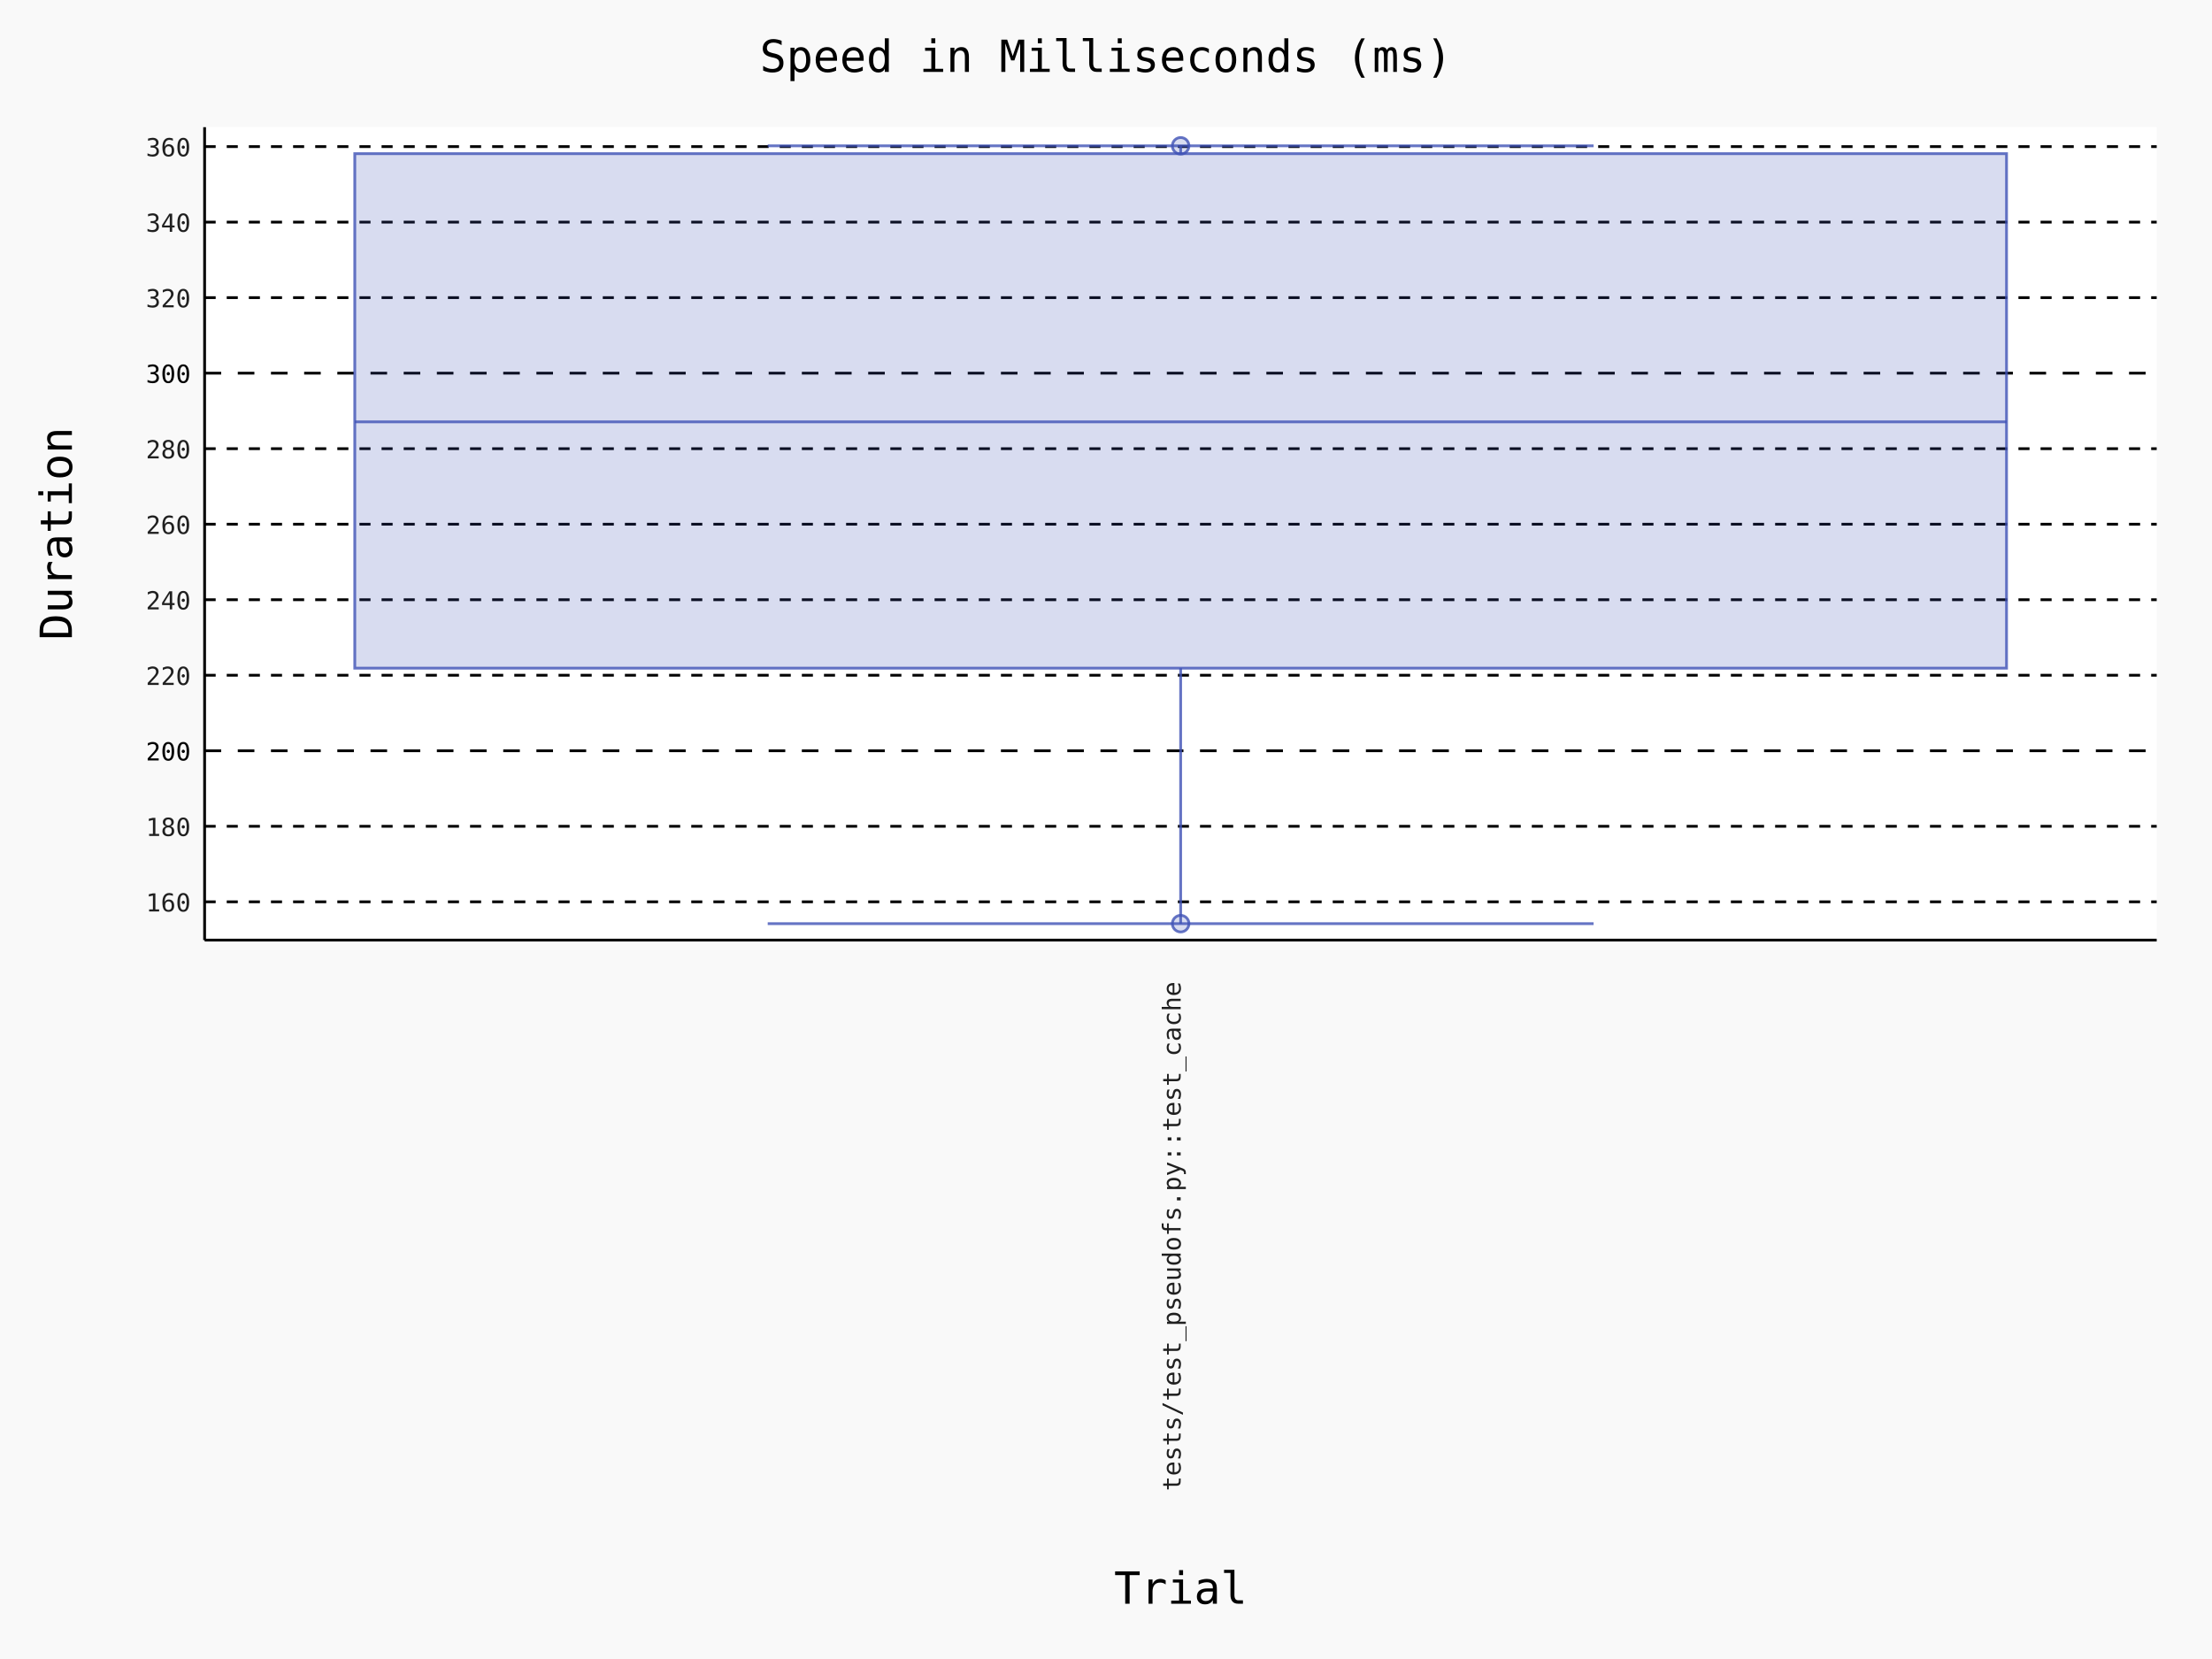
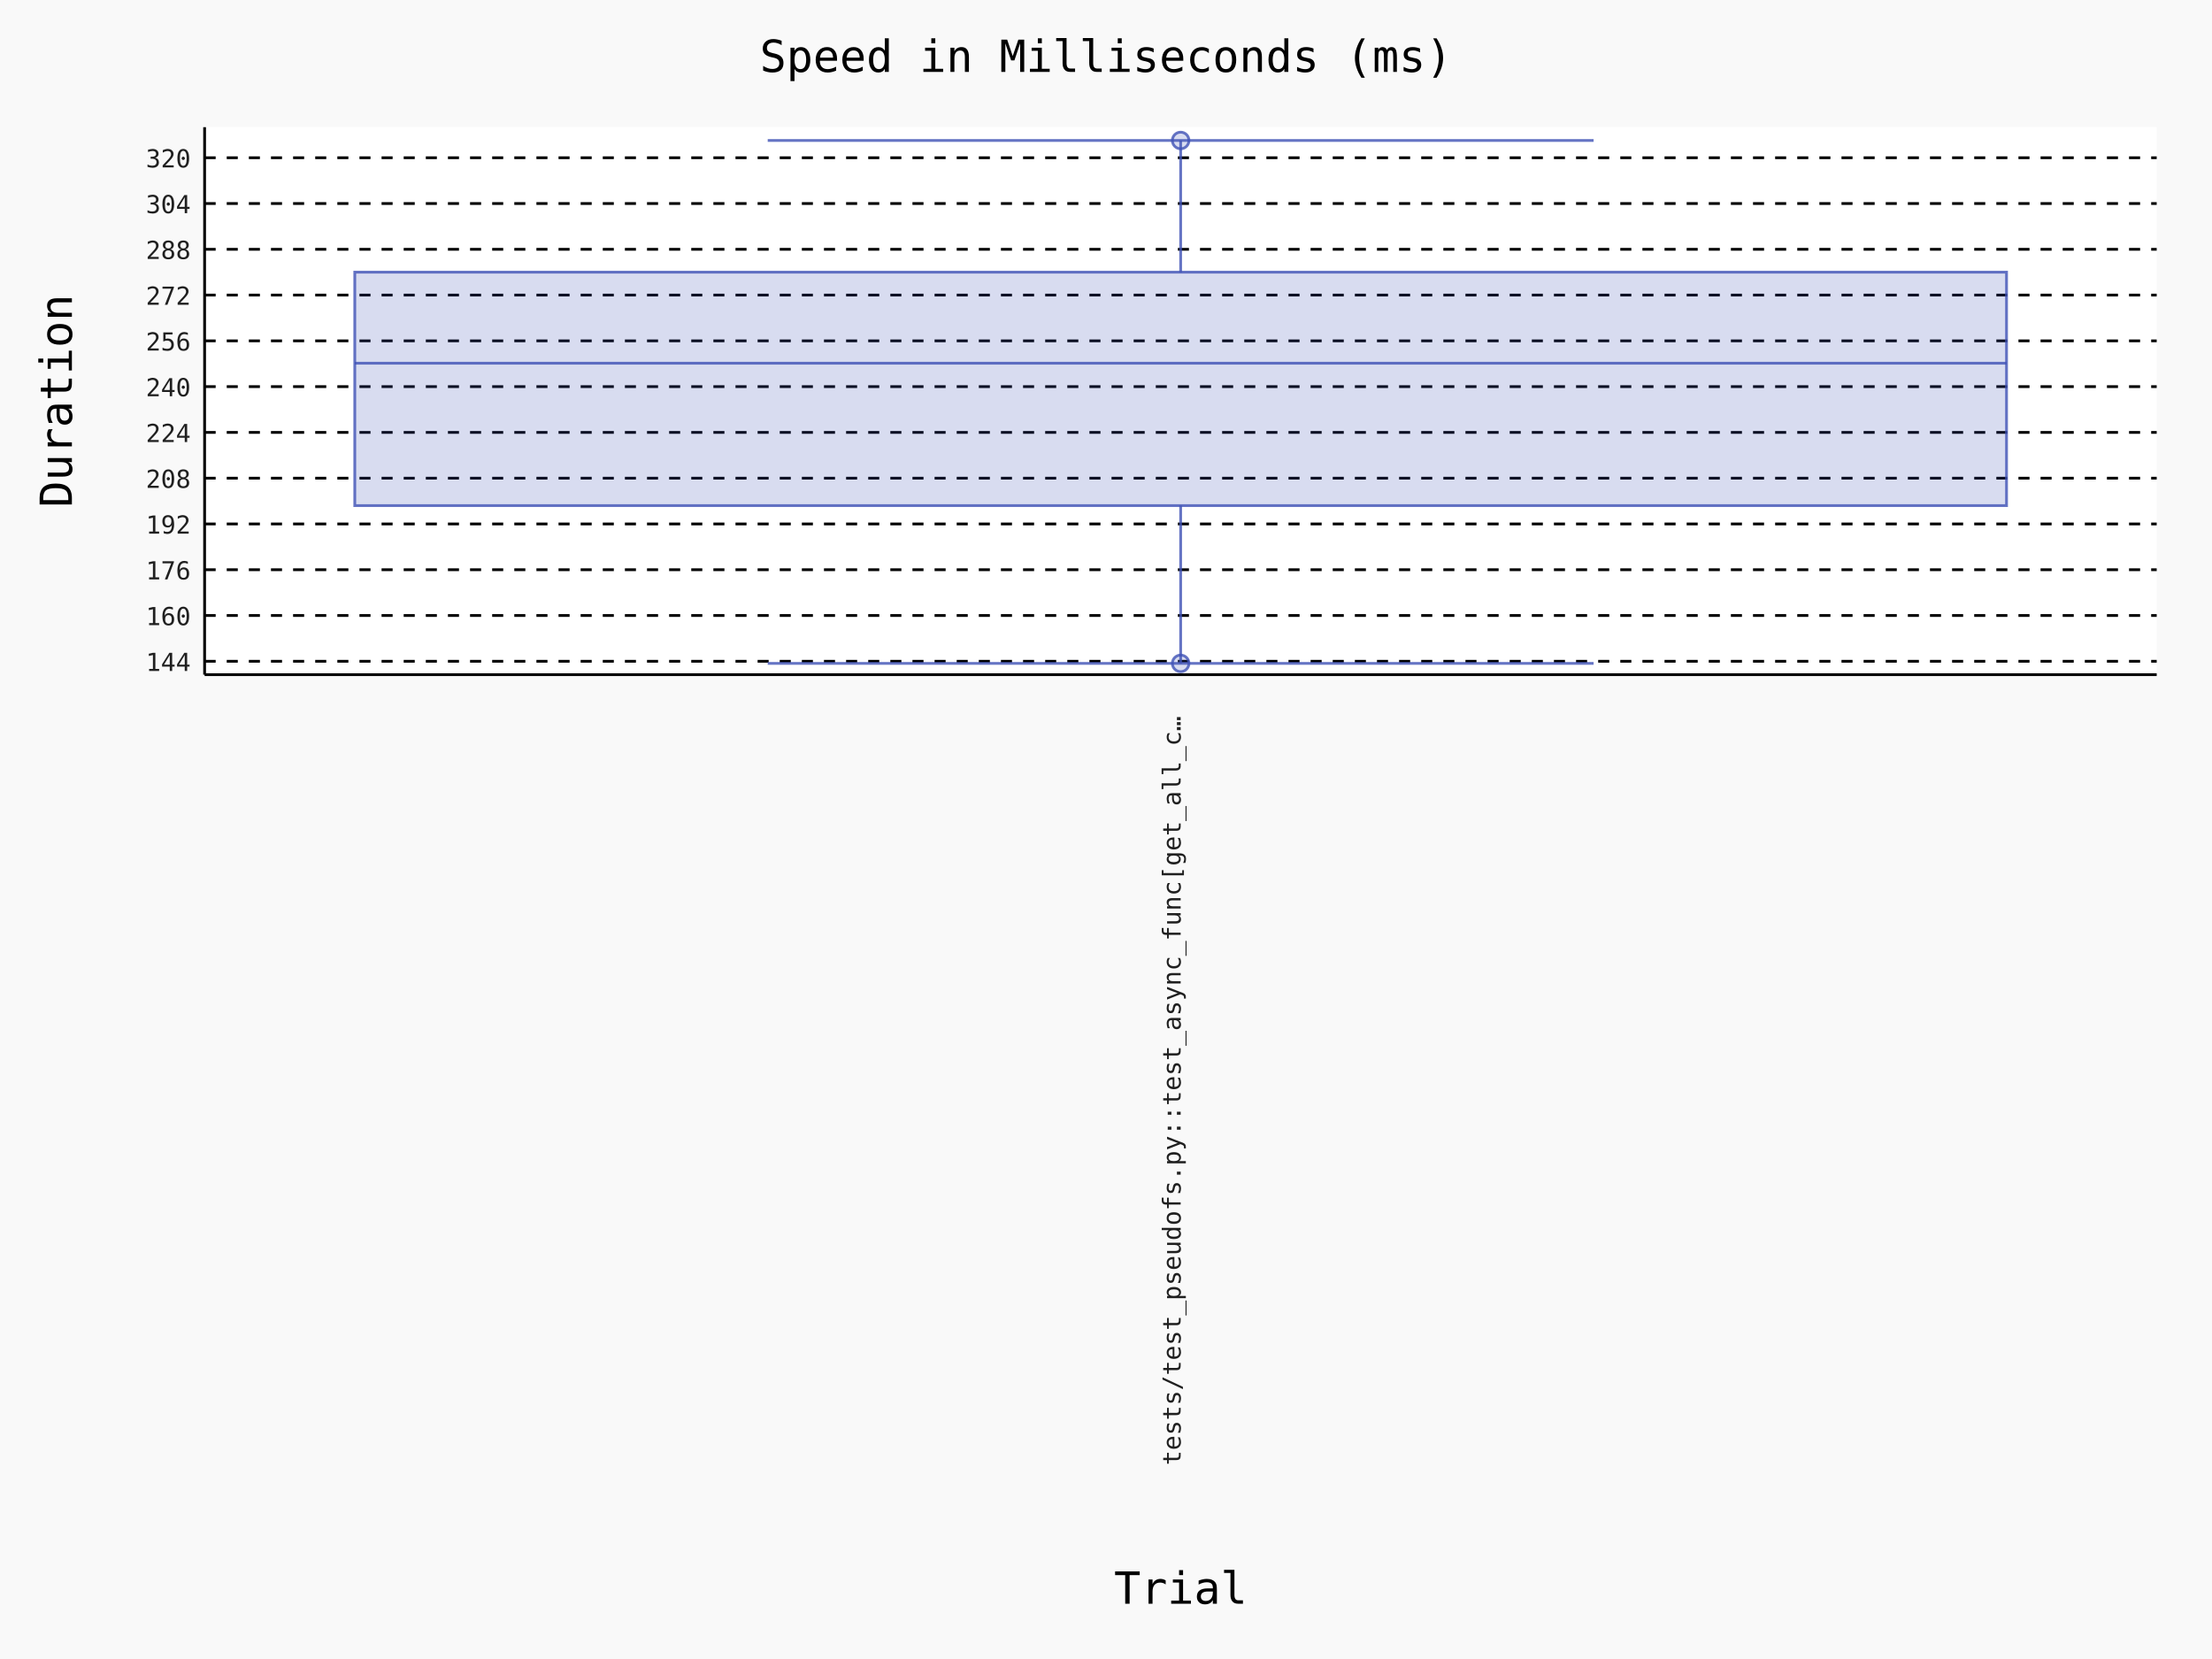
- <svg xmlns="http://www.w3.org/2000/svg" id="chart-66c57154-a86b-4cb2-8342-aaaac2833db0" class="pygal-chart" viewBox="0 0 800 600">
+ <svg xmlns="http://www.w3.org/2000/svg" id="chart-0197117c-6863-4566-9e39-ed681d012322" class="pygal-chart" viewBox="0 0 800 600">
  <defs>
-     <style type="text/css">#chart-66c57154-a86b-4cb2-8342-aaaac2833db0{-webkit-user-select:none;-webkit-font-smoothing:antialiased;font-family:Consolas,"Deja Vu Sans Mono","Bitstream Vera Sans Mono","Courier New",monospace}#chart-66c57154-a86b-4cb2-8342-aaaac2833db0 .title{font-family:Consolas,"Deja Vu Sans Mono","Bitstream Vera Sans Mono","Courier New",monospace;font-size:16px}#chart-66c57154-a86b-4cb2-8342-aaaac2833db0 .legends .legend text{font-family:Consolas,"Deja Vu Sans Mono","Bitstream Vera Sans Mono","Courier New",monospace;font-size:14px}#chart-66c57154-a86b-4cb2-8342-aaaac2833db0 .axis text{font-family:Consolas,"Deja Vu Sans Mono","Bitstream Vera Sans Mono","Courier New",monospace;font-size:10px}#chart-66c57154-a86b-4cb2-8342-aaaac2833db0 .axis text.major{font-family:Consolas,"Deja Vu Sans Mono","Bitstream Vera Sans Mono","Courier New",monospace;font-size:10px}#chart-66c57154-a86b-4cb2-8342-aaaac2833db0 .text-overlay text.value{font-family:Consolas,"Deja Vu Sans Mono","Bitstream Vera Sans Mono","Courier New",monospace;font-size:16px}#chart-66c57154-a86b-4cb2-8342-aaaac2833db0 .text-overlay text.label{font-family:Consolas,"Deja Vu Sans Mono","Bitstream Vera Sans Mono","Courier New",monospace;font-size:10px}#chart-66c57154-a86b-4cb2-8342-aaaac2833db0 .tooltip{font-family:Consolas,"Deja Vu Sans Mono","Bitstream Vera Sans Mono","Courier New",monospace;font-size:14px}#chart-66c57154-a86b-4cb2-8342-aaaac2833db0 text.no_data{font-family:Consolas,"Deja Vu Sans Mono","Bitstream Vera Sans Mono","Courier New",monospace;font-size:64px}
- #chart-66c57154-a86b-4cb2-8342-aaaac2833db0{background-color:rgba(249,249,249,1)}#chart-66c57154-a86b-4cb2-8342-aaaac2833db0 path,#chart-66c57154-a86b-4cb2-8342-aaaac2833db0 line,#chart-66c57154-a86b-4cb2-8342-aaaac2833db0 rect,#chart-66c57154-a86b-4cb2-8342-aaaac2833db0 circle{-webkit-transition:150ms;-moz-transition:150ms;transition:150ms}#chart-66c57154-a86b-4cb2-8342-aaaac2833db0 .graph &gt; .background{fill:rgba(249,249,249,1)}#chart-66c57154-a86b-4cb2-8342-aaaac2833db0 .plot &gt; .background{fill:rgba(255,255,255,1)}#chart-66c57154-a86b-4cb2-8342-aaaac2833db0 .graph{fill:rgba(0,0,0,.87)}#chart-66c57154-a86b-4cb2-8342-aaaac2833db0 text.no_data{fill:rgba(0,0,0,1)}#chart-66c57154-a86b-4cb2-8342-aaaac2833db0 .title{fill:rgba(0,0,0,1)}#chart-66c57154-a86b-4cb2-8342-aaaac2833db0 .legends .legend text{fill:rgba(0,0,0,.87)}#chart-66c57154-a86b-4cb2-8342-aaaac2833db0 .legends .legend:hover text{fill:rgba(0,0,0,1)}#chart-66c57154-a86b-4cb2-8342-aaaac2833db0 .axis .line{stroke:rgba(0,0,0,1)}#chart-66c57154-a86b-4cb2-8342-aaaac2833db0 .axis .guide.line{stroke:rgba(0,0,0,.54)}#chart-66c57154-a86b-4cb2-8342-aaaac2833db0 .axis .major.line{stroke:rgba(0,0,0,.87)}#chart-66c57154-a86b-4cb2-8342-aaaac2833db0 .axis text.major{fill:rgba(0,0,0,1)}#chart-66c57154-a86b-4cb2-8342-aaaac2833db0 .axis.y .guides:hover .guide.line,#chart-66c57154-a86b-4cb2-8342-aaaac2833db0 .line-graph .axis.x .guides:hover .guide.line,#chart-66c57154-a86b-4cb2-8342-aaaac2833db0 .stackedline-graph .axis.x .guides:hover .guide.line,#chart-66c57154-a86b-4cb2-8342-aaaac2833db0 .xy-graph .axis.x .guides:hover .guide.line{stroke:rgba(0,0,0,1)}#chart-66c57154-a86b-4cb2-8342-aaaac2833db0 .axis .guides:hover text{fill:rgba(0,0,0,1)}#chart-66c57154-a86b-4cb2-8342-aaaac2833db0 .reactive{fill-opacity:.7;stroke-opacity:.8;stroke-width:1}#chart-66c57154-a86b-4cb2-8342-aaaac2833db0 .ci{stroke:rgba(0,0,0,.87)}#chart-66c57154-a86b-4cb2-8342-aaaac2833db0 .reactive.active,#chart-66c57154-a86b-4cb2-8342-aaaac2833db0 .active .reactive{fill-opacity:.8;stroke-opacity:.9;stroke-width:4}#chart-66c57154-a86b-4cb2-8342-aaaac2833db0 .ci .reactive.active{stroke-width:1.5}#chart-66c57154-a86b-4cb2-8342-aaaac2833db0 .series text{fill:rgba(0,0,0,1)}#chart-66c57154-a86b-4cb2-8342-aaaac2833db0 .tooltip rect{fill:rgba(255,255,255,1);stroke:rgba(0,0,0,1);-webkit-transition:opacity 150ms;-moz-transition:opacity 150ms;transition:opacity 150ms}#chart-66c57154-a86b-4cb2-8342-aaaac2833db0 .tooltip .label{fill:rgba(0,0,0,.87)}#chart-66c57154-a86b-4cb2-8342-aaaac2833db0 .tooltip .label{fill:rgba(0,0,0,.87)}#chart-66c57154-a86b-4cb2-8342-aaaac2833db0 .tooltip .legend{font-size:.8em;fill:rgba(0,0,0,.54)}#chart-66c57154-a86b-4cb2-8342-aaaac2833db0 .tooltip .x_label{font-size:.6em;fill:rgba(0,0,0,1)}#chart-66c57154-a86b-4cb2-8342-aaaac2833db0 .tooltip .xlink{font-size:.5em;text-decoration:underline}#chart-66c57154-a86b-4cb2-8342-aaaac2833db0 .tooltip .value{font-size:1.5em}#chart-66c57154-a86b-4cb2-8342-aaaac2833db0 .bound{font-size:.5em}#chart-66c57154-a86b-4cb2-8342-aaaac2833db0 .max-value{font-size:.75em;fill:rgba(0,0,0,.54)}#chart-66c57154-a86b-4cb2-8342-aaaac2833db0 .map-element{fill:rgba(255,255,255,1);stroke:rgba(0,0,0,.54) !important}#chart-66c57154-a86b-4cb2-8342-aaaac2833db0 .map-element .reactive{fill-opacity:inherit;stroke-opacity:inherit}#chart-66c57154-a86b-4cb2-8342-aaaac2833db0 .color-0,#chart-66c57154-a86b-4cb2-8342-aaaac2833db0 .color-0 a:visited{stroke:#3F51B5;fill:#3F51B5}#chart-66c57154-a86b-4cb2-8342-aaaac2833db0 .text-overlay .color-0 text{fill:black}
- #chart-66c57154-a86b-4cb2-8342-aaaac2833db0 text.no_data{text-anchor:middle}#chart-66c57154-a86b-4cb2-8342-aaaac2833db0 .guide.line{fill:none}#chart-66c57154-a86b-4cb2-8342-aaaac2833db0 .centered{text-anchor:middle}#chart-66c57154-a86b-4cb2-8342-aaaac2833db0 .title{text-anchor:middle}#chart-66c57154-a86b-4cb2-8342-aaaac2833db0 .legends .legend text{fill-opacity:1}#chart-66c57154-a86b-4cb2-8342-aaaac2833db0 .axis.x text{text-anchor:middle}#chart-66c57154-a86b-4cb2-8342-aaaac2833db0 .axis.x:not(.web) text[transform]{text-anchor:start}#chart-66c57154-a86b-4cb2-8342-aaaac2833db0 .axis.x:not(.web) text[transform].backwards{text-anchor:end}#chart-66c57154-a86b-4cb2-8342-aaaac2833db0 .axis.y text{text-anchor:end}#chart-66c57154-a86b-4cb2-8342-aaaac2833db0 .axis.y text[transform].backwards{text-anchor:start}#chart-66c57154-a86b-4cb2-8342-aaaac2833db0 .axis.y2 text{text-anchor:start}#chart-66c57154-a86b-4cb2-8342-aaaac2833db0 .axis.y2 text[transform].backwards{text-anchor:end}#chart-66c57154-a86b-4cb2-8342-aaaac2833db0 .axis .guide.line{stroke-dasharray:4,4;stroke:black}#chart-66c57154-a86b-4cb2-8342-aaaac2833db0 .axis .major.guide.line{stroke-dasharray:6,6;stroke:black}#chart-66c57154-a86b-4cb2-8342-aaaac2833db0 .horizontal .axis.y .guide.line,#chart-66c57154-a86b-4cb2-8342-aaaac2833db0 .horizontal .axis.y2 .guide.line,#chart-66c57154-a86b-4cb2-8342-aaaac2833db0 .vertical .axis.x .guide.line{opacity:0}#chart-66c57154-a86b-4cb2-8342-aaaac2833db0 .horizontal .axis.always_show .guide.line,#chart-66c57154-a86b-4cb2-8342-aaaac2833db0 .vertical .axis.always_show .guide.line{opacity:1 !important}#chart-66c57154-a86b-4cb2-8342-aaaac2833db0 .axis.y .guides:hover .guide.line,#chart-66c57154-a86b-4cb2-8342-aaaac2833db0 .axis.y2 .guides:hover .guide.line,#chart-66c57154-a86b-4cb2-8342-aaaac2833db0 .axis.x .guides:hover .guide.line{opacity:1}#chart-66c57154-a86b-4cb2-8342-aaaac2833db0 .axis .guides:hover text{opacity:1}#chart-66c57154-a86b-4cb2-8342-aaaac2833db0 .nofill{fill:none}#chart-66c57154-a86b-4cb2-8342-aaaac2833db0 .subtle-fill{fill-opacity:.2}#chart-66c57154-a86b-4cb2-8342-aaaac2833db0 .dot{stroke-width:1px;fill-opacity:1;stroke-opacity:1}#chart-66c57154-a86b-4cb2-8342-aaaac2833db0 .dot.active{stroke-width:5px}#chart-66c57154-a86b-4cb2-8342-aaaac2833db0 .dot.negative{fill:transparent}#chart-66c57154-a86b-4cb2-8342-aaaac2833db0 text,#chart-66c57154-a86b-4cb2-8342-aaaac2833db0 tspan{stroke:none !important}#chart-66c57154-a86b-4cb2-8342-aaaac2833db0 .series text.active{opacity:1}#chart-66c57154-a86b-4cb2-8342-aaaac2833db0 .tooltip rect{fill-opacity:.95;stroke-width:.5}#chart-66c57154-a86b-4cb2-8342-aaaac2833db0 .tooltip text{fill-opacity:1}#chart-66c57154-a86b-4cb2-8342-aaaac2833db0 .showable{visibility:hidden}#chart-66c57154-a86b-4cb2-8342-aaaac2833db0 .showable.shown{visibility:visible}#chart-66c57154-a86b-4cb2-8342-aaaac2833db0 .gauge-background{fill:rgba(229,229,229,1);stroke:none}#chart-66c57154-a86b-4cb2-8342-aaaac2833db0 .bg-lines{stroke:rgba(249,249,249,1);stroke-width:2px}
+     <style type="text/css">#chart-0197117c-6863-4566-9e39-ed681d012322{-webkit-user-select:none;-webkit-font-smoothing:antialiased;font-family:Consolas,"Deja Vu Sans Mono","Bitstream Vera Sans Mono","Courier New",monospace}#chart-0197117c-6863-4566-9e39-ed681d012322 .title{font-family:Consolas,"Deja Vu Sans Mono","Bitstream Vera Sans Mono","Courier New",monospace;font-size:16px}#chart-0197117c-6863-4566-9e39-ed681d012322 .legends .legend text{font-family:Consolas,"Deja Vu Sans Mono","Bitstream Vera Sans Mono","Courier New",monospace;font-size:14px}#chart-0197117c-6863-4566-9e39-ed681d012322 .axis text{font-family:Consolas,"Deja Vu Sans Mono","Bitstream Vera Sans Mono","Courier New",monospace;font-size:10px}#chart-0197117c-6863-4566-9e39-ed681d012322 .axis text.major{font-family:Consolas,"Deja Vu Sans Mono","Bitstream Vera Sans Mono","Courier New",monospace;font-size:10px}#chart-0197117c-6863-4566-9e39-ed681d012322 .text-overlay text.value{font-family:Consolas,"Deja Vu Sans Mono","Bitstream Vera Sans Mono","Courier New",monospace;font-size:16px}#chart-0197117c-6863-4566-9e39-ed681d012322 .text-overlay text.label{font-family:Consolas,"Deja Vu Sans Mono","Bitstream Vera Sans Mono","Courier New",monospace;font-size:10px}#chart-0197117c-6863-4566-9e39-ed681d012322 .tooltip{font-family:Consolas,"Deja Vu Sans Mono","Bitstream Vera Sans Mono","Courier New",monospace;font-size:14px}#chart-0197117c-6863-4566-9e39-ed681d012322 text.no_data{font-family:Consolas,"Deja Vu Sans Mono","Bitstream Vera Sans Mono","Courier New",monospace;font-size:64px}
+ #chart-0197117c-6863-4566-9e39-ed681d012322{background-color:rgba(249,249,249,1)}#chart-0197117c-6863-4566-9e39-ed681d012322 path,#chart-0197117c-6863-4566-9e39-ed681d012322 line,#chart-0197117c-6863-4566-9e39-ed681d012322 rect,#chart-0197117c-6863-4566-9e39-ed681d012322 circle{-webkit-transition:150ms;-moz-transition:150ms;transition:150ms}#chart-0197117c-6863-4566-9e39-ed681d012322 .graph &gt; .background{fill:rgba(249,249,249,1)}#chart-0197117c-6863-4566-9e39-ed681d012322 .plot &gt; .background{fill:rgba(255,255,255,1)}#chart-0197117c-6863-4566-9e39-ed681d012322 .graph{fill:rgba(0,0,0,.87)}#chart-0197117c-6863-4566-9e39-ed681d012322 text.no_data{fill:rgba(0,0,0,1)}#chart-0197117c-6863-4566-9e39-ed681d012322 .title{fill:rgba(0,0,0,1)}#chart-0197117c-6863-4566-9e39-ed681d012322 .legends .legend text{fill:rgba(0,0,0,.87)}#chart-0197117c-6863-4566-9e39-ed681d012322 .legends .legend:hover text{fill:rgba(0,0,0,1)}#chart-0197117c-6863-4566-9e39-ed681d012322 .axis .line{stroke:rgba(0,0,0,1)}#chart-0197117c-6863-4566-9e39-ed681d012322 .axis .guide.line{stroke:rgba(0,0,0,.54)}#chart-0197117c-6863-4566-9e39-ed681d012322 .axis .major.line{stroke:rgba(0,0,0,.87)}#chart-0197117c-6863-4566-9e39-ed681d012322 .axis text.major{fill:rgba(0,0,0,1)}#chart-0197117c-6863-4566-9e39-ed681d012322 .axis.y .guides:hover .guide.line,#chart-0197117c-6863-4566-9e39-ed681d012322 .line-graph .axis.x .guides:hover .guide.line,#chart-0197117c-6863-4566-9e39-ed681d012322 .stackedline-graph .axis.x .guides:hover .guide.line,#chart-0197117c-6863-4566-9e39-ed681d012322 .xy-graph .axis.x .guides:hover .guide.line{stroke:rgba(0,0,0,1)}#chart-0197117c-6863-4566-9e39-ed681d012322 .axis .guides:hover text{fill:rgba(0,0,0,1)}#chart-0197117c-6863-4566-9e39-ed681d012322 .reactive{fill-opacity:.7;stroke-opacity:.8;stroke-width:1}#chart-0197117c-6863-4566-9e39-ed681d012322 .ci{stroke:rgba(0,0,0,.87)}#chart-0197117c-6863-4566-9e39-ed681d012322 .reactive.active,#chart-0197117c-6863-4566-9e39-ed681d012322 .active .reactive{fill-opacity:.8;stroke-opacity:.9;stroke-width:4}#chart-0197117c-6863-4566-9e39-ed681d012322 .ci .reactive.active{stroke-width:1.5}#chart-0197117c-6863-4566-9e39-ed681d012322 .series text{fill:rgba(0,0,0,1)}#chart-0197117c-6863-4566-9e39-ed681d012322 .tooltip rect{fill:rgba(255,255,255,1);stroke:rgba(0,0,0,1);-webkit-transition:opacity 150ms;-moz-transition:opacity 150ms;transition:opacity 150ms}#chart-0197117c-6863-4566-9e39-ed681d012322 .tooltip .label{fill:rgba(0,0,0,.87)}#chart-0197117c-6863-4566-9e39-ed681d012322 .tooltip .label{fill:rgba(0,0,0,.87)}#chart-0197117c-6863-4566-9e39-ed681d012322 .tooltip .legend{font-size:.8em;fill:rgba(0,0,0,.54)}#chart-0197117c-6863-4566-9e39-ed681d012322 .tooltip .x_label{font-size:.6em;fill:rgba(0,0,0,1)}#chart-0197117c-6863-4566-9e39-ed681d012322 .tooltip .xlink{font-size:.5em;text-decoration:underline}#chart-0197117c-6863-4566-9e39-ed681d012322 .tooltip .value{font-size:1.5em}#chart-0197117c-6863-4566-9e39-ed681d012322 .bound{font-size:.5em}#chart-0197117c-6863-4566-9e39-ed681d012322 .max-value{font-size:.75em;fill:rgba(0,0,0,.54)}#chart-0197117c-6863-4566-9e39-ed681d012322 .map-element{fill:rgba(255,255,255,1);stroke:rgba(0,0,0,.54) !important}#chart-0197117c-6863-4566-9e39-ed681d012322 .map-element .reactive{fill-opacity:inherit;stroke-opacity:inherit}#chart-0197117c-6863-4566-9e39-ed681d012322 .color-0,#chart-0197117c-6863-4566-9e39-ed681d012322 .color-0 a:visited{stroke:#3F51B5;fill:#3F51B5}#chart-0197117c-6863-4566-9e39-ed681d012322 .text-overlay .color-0 text{fill:black}
+ #chart-0197117c-6863-4566-9e39-ed681d012322 text.no_data{text-anchor:middle}#chart-0197117c-6863-4566-9e39-ed681d012322 .guide.line{fill:none}#chart-0197117c-6863-4566-9e39-ed681d012322 .centered{text-anchor:middle}#chart-0197117c-6863-4566-9e39-ed681d012322 .title{text-anchor:middle}#chart-0197117c-6863-4566-9e39-ed681d012322 .legends .legend text{fill-opacity:1}#chart-0197117c-6863-4566-9e39-ed681d012322 .axis.x text{text-anchor:middle}#chart-0197117c-6863-4566-9e39-ed681d012322 .axis.x:not(.web) text[transform]{text-anchor:start}#chart-0197117c-6863-4566-9e39-ed681d012322 .axis.x:not(.web) text[transform].backwards{text-anchor:end}#chart-0197117c-6863-4566-9e39-ed681d012322 .axis.y text{text-anchor:end}#chart-0197117c-6863-4566-9e39-ed681d012322 .axis.y text[transform].backwards{text-anchor:start}#chart-0197117c-6863-4566-9e39-ed681d012322 .axis.y2 text{text-anchor:start}#chart-0197117c-6863-4566-9e39-ed681d012322 .axis.y2 text[transform].backwards{text-anchor:end}#chart-0197117c-6863-4566-9e39-ed681d012322 .axis .guide.line{stroke-dasharray:4,4;stroke:black}#chart-0197117c-6863-4566-9e39-ed681d012322 .axis .major.guide.line{stroke-dasharray:6,6;stroke:black}#chart-0197117c-6863-4566-9e39-ed681d012322 .horizontal .axis.y .guide.line,#chart-0197117c-6863-4566-9e39-ed681d012322 .horizontal .axis.y2 .guide.line,#chart-0197117c-6863-4566-9e39-ed681d012322 .vertical .axis.x .guide.line{opacity:0}#chart-0197117c-6863-4566-9e39-ed681d012322 .horizontal .axis.always_show .guide.line,#chart-0197117c-6863-4566-9e39-ed681d012322 .vertical .axis.always_show .guide.line{opacity:1 !important}#chart-0197117c-6863-4566-9e39-ed681d012322 .axis.y .guides:hover .guide.line,#chart-0197117c-6863-4566-9e39-ed681d012322 .axis.y2 .guides:hover .guide.line,#chart-0197117c-6863-4566-9e39-ed681d012322 .axis.x .guides:hover .guide.line{opacity:1}#chart-0197117c-6863-4566-9e39-ed681d012322 .axis .guides:hover text{opacity:1}#chart-0197117c-6863-4566-9e39-ed681d012322 .nofill{fill:none}#chart-0197117c-6863-4566-9e39-ed681d012322 .subtle-fill{fill-opacity:.2}#chart-0197117c-6863-4566-9e39-ed681d012322 .dot{stroke-width:1px;fill-opacity:1;stroke-opacity:1}#chart-0197117c-6863-4566-9e39-ed681d012322 .dot.active{stroke-width:5px}#chart-0197117c-6863-4566-9e39-ed681d012322 .dot.negative{fill:transparent}#chart-0197117c-6863-4566-9e39-ed681d012322 text,#chart-0197117c-6863-4566-9e39-ed681d012322 tspan{stroke:none !important}#chart-0197117c-6863-4566-9e39-ed681d012322 .series text.active{opacity:1}#chart-0197117c-6863-4566-9e39-ed681d012322 .tooltip rect{fill-opacity:.95;stroke-width:.5}#chart-0197117c-6863-4566-9e39-ed681d012322 .tooltip text{fill-opacity:1}#chart-0197117c-6863-4566-9e39-ed681d012322 .showable{visibility:hidden}#chart-0197117c-6863-4566-9e39-ed681d012322 .showable.shown{visibility:visible}#chart-0197117c-6863-4566-9e39-ed681d012322 .gauge-background{fill:rgba(229,229,229,1);stroke:none}#chart-0197117c-6863-4566-9e39-ed681d012322 .bg-lines{stroke:rgba(249,249,249,1);stroke-width:2px}
.tooltip .value{font-size:1em !important}.axis text{font-size:9px !important}</style>
  </defs>
  <g class="graph custombox-graph vertical">
    <rect x="0" y="0" width="800" height="600" class="background" />
    <g transform="translate(74, 46)" class="plot">
-       <rect x="0" y="0" width="706.0" height="294.0" class="background" />
+       <rect x="0" y="0" width="706.0" height="198.0" class="background" />
      <g class="axis y always_show">
-         <path d="M0 294 h706" class="line" />
+         <path d="M0 198 h706" class="line" />
        <g class="guides">
-           <path d="M0 280.152 h706" class="guide line" />
-           <text x="-5" y="283.652" class="">160</text>
+           <path d="M0 193.158 h706" class="guide line" />
+           <text x="-5" y="196.658" class="">144</text>
        </g>
        <g class="guides">
-           <path d="M0 252.839 h706" class="guide line" />
-           <text x="-5" y="256.339" class="">180</text>
+           <path d="M0 176.602 h706" class="guide line" />
+           <text x="-5" y="180.102" class="">160</text>
        </g>
        <g class="guides">
-           <path d="M0 225.526 h706" class="major guide line" />
-           <text x="-5" y="229.026" class="major">200</text>
+           <path d="M0 160.047 h706" class="guide line" />
+           <text x="-5" y="163.547" class="">176</text>
        </g>
        <g class="guides">
-           <path d="M0 198.212 h706" class="guide line" />
-           <text x="-5" y="201.712" class="">220</text>
+           <path d="M0 143.492 h706" class="guide line" />
+           <text x="-5" y="146.992" class="">192</text>
        </g>
        <g class="guides">
-           <path d="M0 170.899 h706" class="guide line" />
-           <text x="-5" y="174.399" class="">240</text>
+           <path d="M0 126.937 h706" class="guide line" />
+           <text x="-5" y="130.437" class="">208</text>
        </g>
        <g class="guides">
-           <path d="M0 143.586 h706" class="guide line" />
-           <text x="-5" y="147.086" class="">260</text>
+           <path d="M0 110.382 h706" class="guide line" />
+           <text x="-5" y="113.882" class="">224</text>
        </g>
        <g class="guides">
-           <path d="M0 116.273 h706" class="guide line" />
-           <text x="-5" y="119.773" class="">280</text>
+           <path d="M0 93.827 h706" class="guide line" />
+           <text x="-5" y="97.327" class="">240</text>
        </g>
        <g class="guides">
-           <path d="M0 88.959 h706" class="major guide line" />
-           <text x="-5" y="92.459" class="major">300</text>
+           <path d="M0 77.271 h706" class="guide line" />
+           <text x="-5" y="80.771" class="">256</text>
        </g>
        <g class="guides">
-           <path d="M0 61.646 h706" class="guide line" />
-           <text x="-5" y="65.146" class="">320</text>
+           <path d="M0 60.716 h706" class="guide line" />
+           <text x="-5" y="64.216" class="">272</text>
        </g>
        <g class="guides">
-           <path d="M0 34.333 h706" class="guide line" />
-           <text x="-5" y="37.833" class="">340</text>
+           <path d="M0 44.161 h706" class="guide line" />
+           <text x="-5" y="47.661" class="">288</text>
        </g>
        <g class="guides">
-           <path d="M0 7.02 h706" class="guide line" />
-           <text x="-5" y="10.52" class="">360</text>
+           <path d="M0 27.606 h706" class="guide line" />
+           <text x="-5" y="31.106" class="">304</text>
+         </g>
+         <g class="guides">
+           <path d="M0 11.051 h706" class="guide line" />
+           <text x="-5" y="14.551" class="">320</text>
        </g>
      </g>
      <g class="axis x">
-         <path d="M0 0 v294" class="line" />
+         <path d="M0 0 v198" class="line" />
        <g class="guides">
-           <path d="M353 0 v294" class="guide line" />
-           <text x="353.0" y="309.0" class="backwards" transform="rotate(270 353 309)">tests/test_pseudofs.py::test_cache</text>
+           <path d="M353 0 v198" class="guide line" />
+           <text x="353.0" y="213.0" class="backwards" transform="rotate(270 353 213)">tests/test_pseudofs.py::test_async_func[get_all_c…</text>
        </g>
      </g>
      <g class="series serie-0 color-0">
        <g class="boxes">
          <g class="box">
-             <path stroke-width="3" d="M203.654 288.054 L502.346 288.054" class="reactive tooltip-trigger" />
-             <path stroke-width="3" d="M54.308 106.565 L651.692 106.565" class="reactive tooltip-trigger" />
-             <path stroke-width="3" d="M203.654 6.741 L502.346 6.741" class="reactive tooltip-trigger" />
-             <path stroke-width="2" d="M353 288.054 L353 195.653" class="reactive tooltip-trigger" />
-             <path stroke-width="2" d="M353 6.741 L353 9.571" class="reactive tooltip-trigger" />
-             <rect x="54.308" y="9.571" height="186.082" width="597.385" class="subtle-fill reactive tooltip-trigger" />
-             <circle cx="353.0" cy="288.054" r="3" class="subtle-fill reactive tooltip-trigger" />
-             <circle cx="353.0" cy="6.741" r="3" class="subtle-fill reactive tooltip-trigger" />
+             <path stroke-width="3" d="M203.654 193.924 L502.346 193.924" class="reactive tooltip-trigger" />
+             <path stroke-width="3" d="M54.308 85.36 L651.692 85.36" class="reactive tooltip-trigger" />
+             <path stroke-width="3" d="M203.654 4.803 L502.346 4.803" class="reactive tooltip-trigger" />
+             <path stroke-width="2" d="M353 193.924 L353 136.865" class="reactive tooltip-trigger" />
+             <path stroke-width="2" d="M353 4.803 L353 52.429" class="reactive tooltip-trigger" />
+             <rect x="54.308" y="52.429" height="84.436" width="597.385" class="subtle-fill reactive tooltip-trigger" />
+             <circle cx="353.0" cy="193.924" r="3" class="subtle-fill reactive tooltip-trigger" />
+             <circle cx="353.0" cy="4.803" r="3" class="subtle-fill reactive tooltip-trigger" />
          </g>
        </g>
      </g>
    </g>
    <g class="titles">
      <text x="400.0" y="26" class="title plot_title">Speed in Milliseconds (ms)</text>
      <text x="427.0" y="580.0" class="title">Trial</text>
-       <text x="0" y="219.0" class="title" transform="rotate(-90 0 193)">Duration</text>
+       <text x="0" y="171.0" class="title" transform="rotate(-90 0 145)">Duration</text>
    </g>
    <g transform="translate(74, 46)" class="plot overlay">
      <g class="series serie-0 color-0" />
    </g>
    <g transform="translate(74, 46)" class="plot text-overlay">
      <g class="series serie-0 color-0" />
    </g>
    <g transform="translate(74, 46)" class="plot tooltip-overlay">
      <g transform="translate(0 0)" style="opacity: 0" class="tooltip">
        <rect rx="0" ry="0" width="0" height="0" class="tooltip-box" />
        <g class="text" />
      </g>
    </g>
  </g>
</svg>
